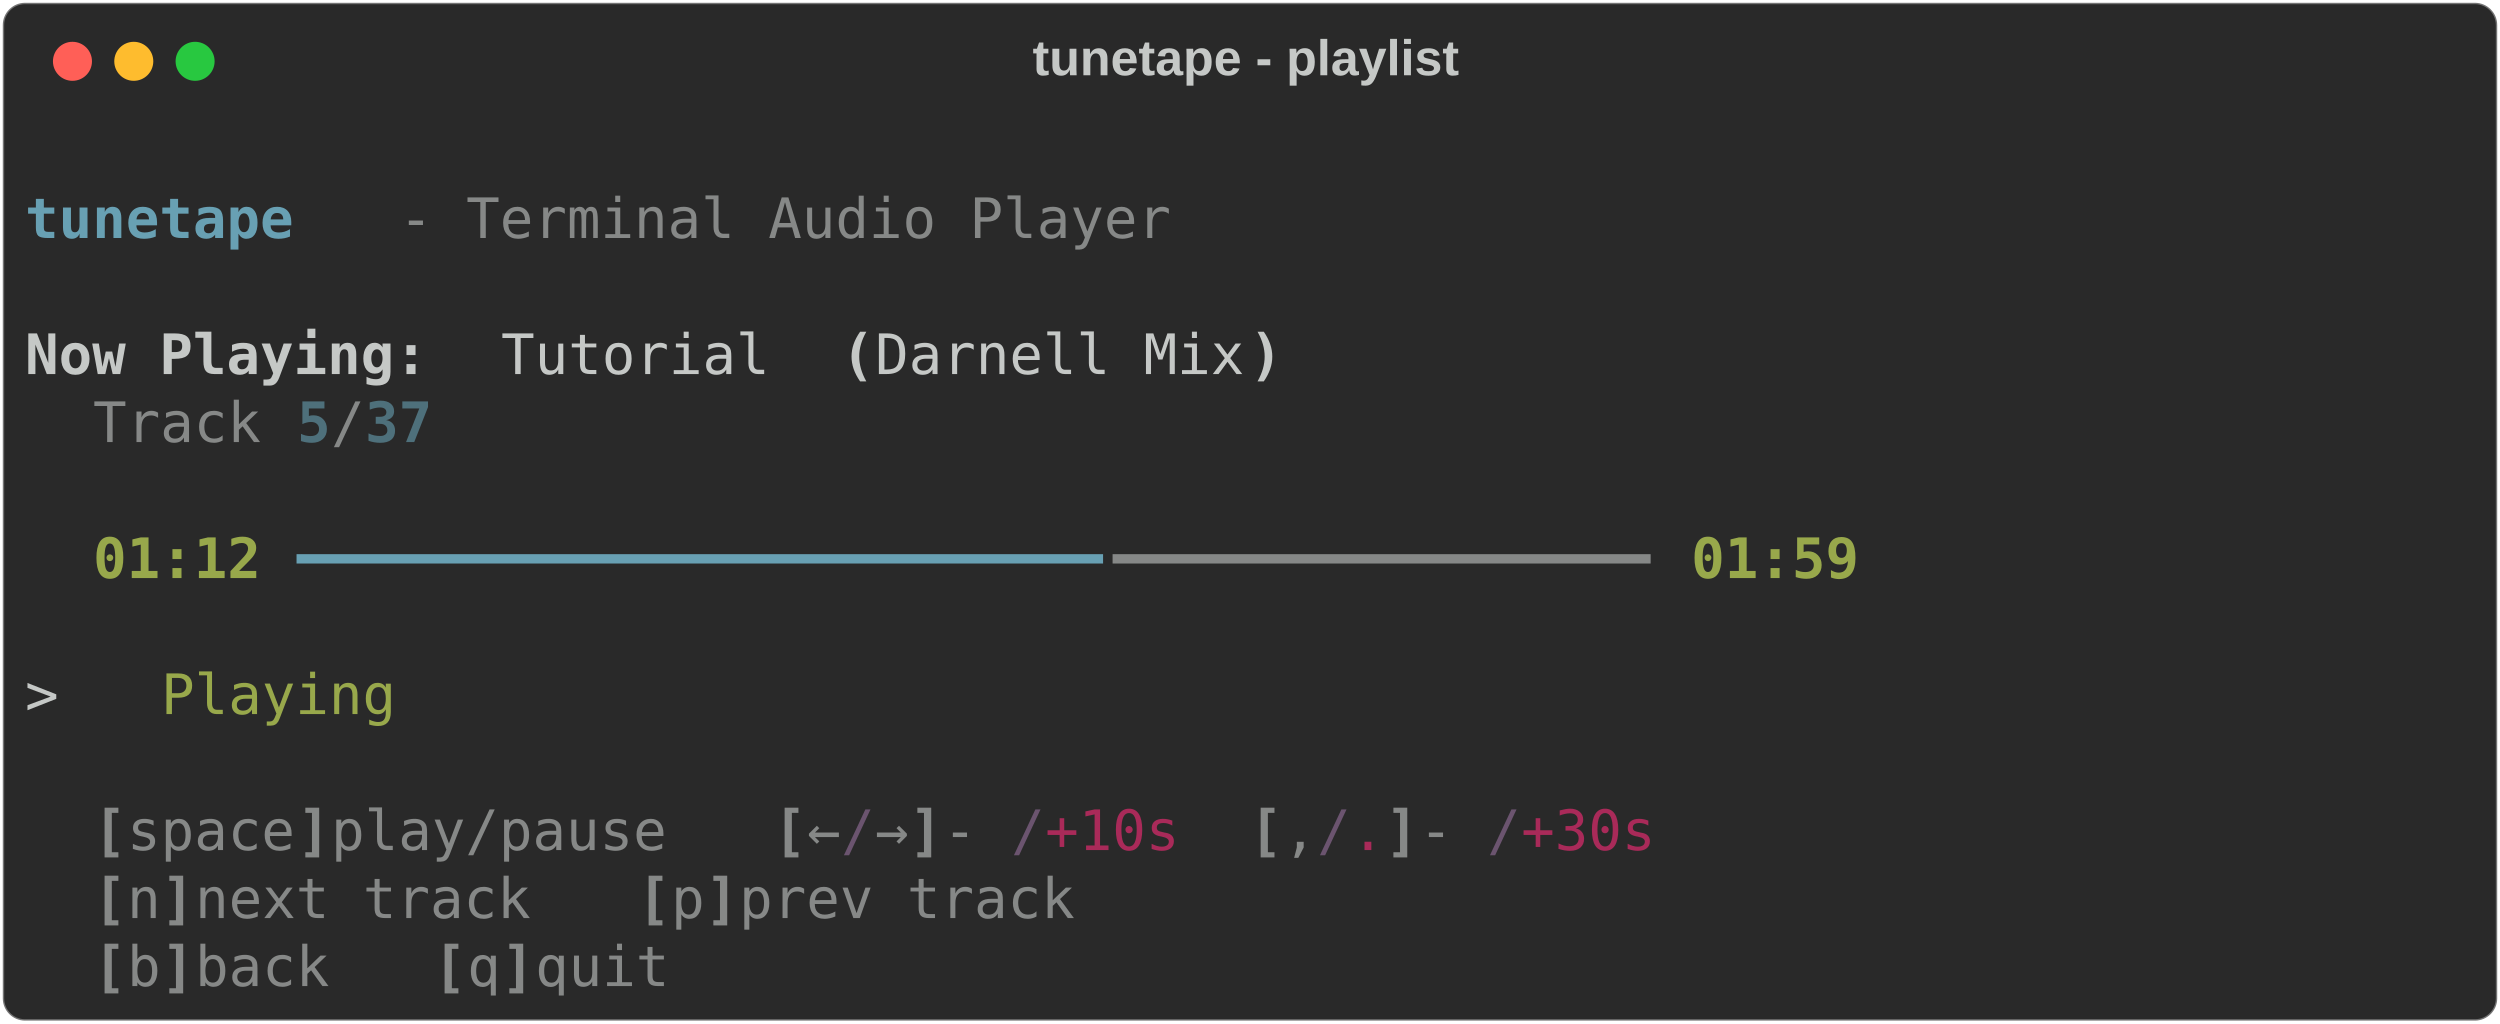
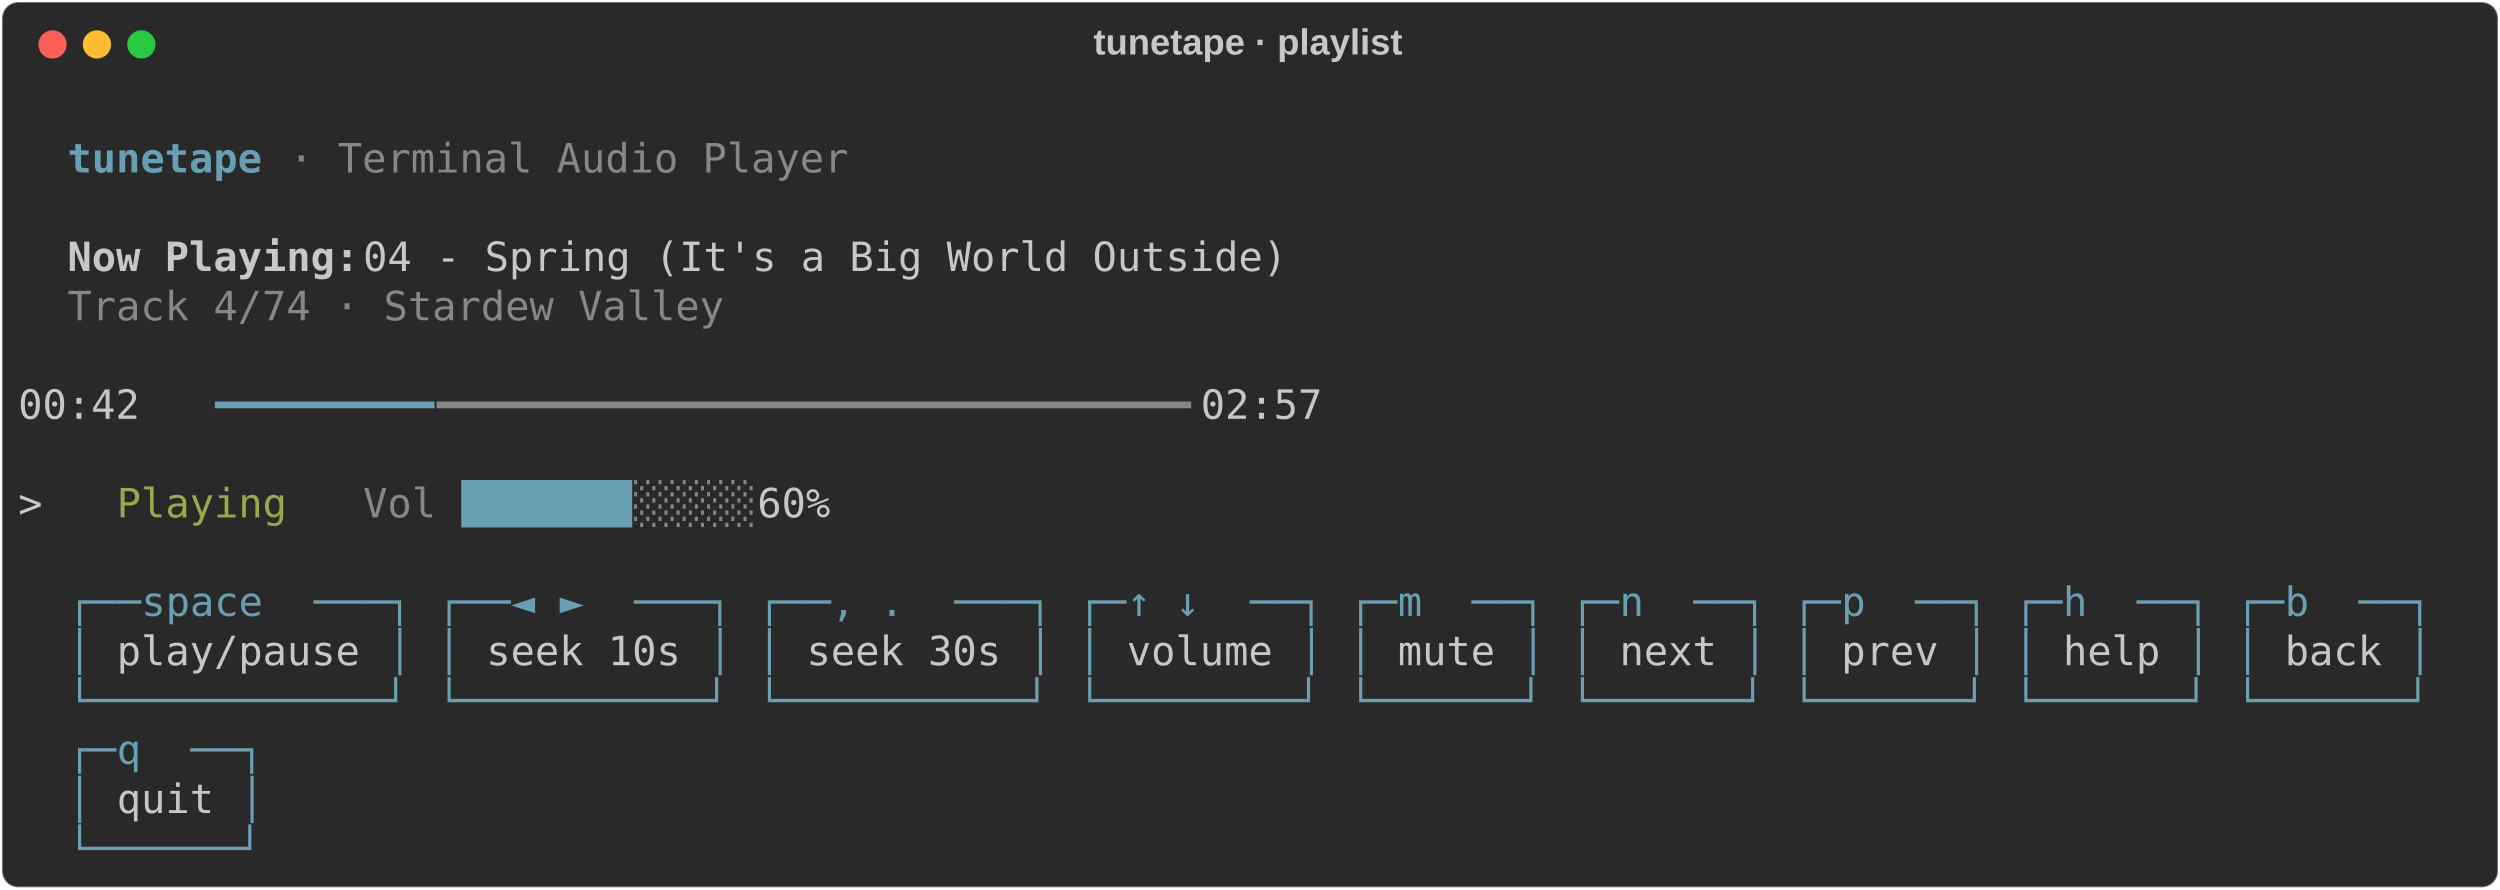
- <svg xmlns="http://www.w3.org/2000/svg" class="rich-terminal" viewBox="0 0 897 367.2">
+ <svg xmlns="http://www.w3.org/2000/svg" class="rich-terminal" viewBox="0 0 1238 440.4">
  <style>

    @font-face {
        font-family: "Fira Code";
        src: local("FiraCode-Regular"),
                url("https://cdnjs.cloudflare.com/ajax/libs/firacode/6.2.0/woff2/FiraCode-Regular.woff2") format("woff2"),
                url("https://cdnjs.cloudflare.com/ajax/libs/firacode/6.2.0/woff/FiraCode-Regular.woff") format("woff");
        font-style: normal;
        font-weight: 400;
    }
    @font-face {
        font-family: "Fira Code";
        src: local("FiraCode-Bold"),
                url("https://cdnjs.cloudflare.com/ajax/libs/firacode/6.2.0/woff2/FiraCode-Bold.woff2") format("woff2"),
                url("https://cdnjs.cloudflare.com/ajax/libs/firacode/6.2.0/woff/FiraCode-Bold.woff") format("woff");
        font-style: bold;
        font-weight: 700;
    }

-     .terminal-3829999589-matrix {
+     .terminal-628101176-matrix {
        font-family: Fira Code, monospace;
        font-size: 20px;
        line-height: 24.4px;
        font-variant-east-asian: full-width;
    }

-     .terminal-3829999589-title {
+     .terminal-628101176-title {
        font-size: 18px;
        font-weight: bold;
        font-family: arial;
    }

-     .terminal-3829999589-r1 { fill: #c5c8c6 }
- .terminal-3829999589-r2 { fill: #68a0b3;font-weight: bold }
- .terminal-3829999589-r3 { fill: #868887 }
- .terminal-3829999589-r4 { fill: #c5c8c6;font-weight: bold }
- .terminal-3829999589-r5 { fill: #4e707b;font-weight: bold }
- .terminal-3829999589-r6 { fill: #98a84b;font-weight: bold }
- .terminal-3829999589-r7 { fill: #68a0b3 }
- .terminal-3829999589-r8 { fill: #98a84b }
- .terminal-3829999589-r9 { fill: #868887;font-weight: bold }
- .terminal-3829999589-r10 { fill: #6b546f }
- .terminal-3829999589-r11 { fill: #a92a59 }
+     .terminal-628101176-r1 { fill: #c5c8c6 }
+ .terminal-628101176-r2 { fill: #68a0b3;font-weight: bold }
+ .terminal-628101176-r3 { fill: #868887 }
+ .terminal-628101176-r4 { fill: #c5c8c6;font-weight: bold }
+ .terminal-628101176-r5 { fill: #68a0b3 }
+ .terminal-628101176-r6 { fill: #98a84b }
    </style>
  <defs>
-     <clipPath id="terminal-3829999589-clip-terminal">
-       <rect x="0" y="0" width="877.4" height="316.2" />
-     </clipPath>
-     <clipPath id="terminal-3829999589-line-0">
-       <rect x="0" y="1.5" width="878.4" height="24.65" />
-     </clipPath>
-     <clipPath id="terminal-3829999589-line-1">
-       <rect x="0" y="25.9" width="878.4" height="24.65" />
-     </clipPath>
-     <clipPath id="terminal-3829999589-line-2">
-       <rect x="0" y="50.3" width="878.4" height="24.65" />
-     </clipPath>
-     <clipPath id="terminal-3829999589-line-3">
-       <rect x="0" y="74.7" width="878.4" height="24.65" />
-     </clipPath>
-     <clipPath id="terminal-3829999589-line-4">
-       <rect x="0" y="99.1" width="878.4" height="24.65" />
-     </clipPath>
-     <clipPath id="terminal-3829999589-line-5">
-       <rect x="0" y="123.5" width="878.4" height="24.65" />
-     </clipPath>
-     <clipPath id="terminal-3829999589-line-6">
-       <rect x="0" y="147.9" width="878.4" height="24.65" />
-     </clipPath>
-     <clipPath id="terminal-3829999589-line-7">
-       <rect x="0" y="172.3" width="878.4" height="24.65" />
-     </clipPath>
-     <clipPath id="terminal-3829999589-line-8">
-       <rect x="0" y="196.7" width="878.4" height="24.65" />
-     </clipPath>
-     <clipPath id="terminal-3829999589-line-9">
-       <rect x="0" y="221.1" width="878.4" height="24.65" />
-     </clipPath>
-     <clipPath id="terminal-3829999589-line-10">
-       <rect x="0" y="245.5" width="878.4" height="24.65" />
-     </clipPath>
-     <clipPath id="terminal-3829999589-line-11">
-       <rect x="0" y="269.9" width="878.4" height="24.65" />
+     <clipPath id="terminal-628101176-clip-terminal">
+       <rect x="0" y="0" width="1219.0" height="389.4" />
+     </clipPath>
+     <clipPath id="terminal-628101176-line-0">
+       <rect x="0" y="1.5" width="1220" height="24.65" />
+     </clipPath>
+     <clipPath id="terminal-628101176-line-1">
+       <rect x="0" y="25.9" width="1220" height="24.65" />
+     </clipPath>
+     <clipPath id="terminal-628101176-line-2">
+       <rect x="0" y="50.3" width="1220" height="24.65" />
+     </clipPath>
+     <clipPath id="terminal-628101176-line-3">
+       <rect x="0" y="74.7" width="1220" height="24.65" />
+     </clipPath>
+     <clipPath id="terminal-628101176-line-4">
+       <rect x="0" y="99.1" width="1220" height="24.65" />
+     </clipPath>
+     <clipPath id="terminal-628101176-line-5">
+       <rect x="0" y="123.5" width="1220" height="24.65" />
+     </clipPath>
+     <clipPath id="terminal-628101176-line-6">
+       <rect x="0" y="147.9" width="1220" height="24.65" />
+     </clipPath>
+     <clipPath id="terminal-628101176-line-7">
+       <rect x="0" y="172.3" width="1220" height="24.65" />
+     </clipPath>
+     <clipPath id="terminal-628101176-line-8">
+       <rect x="0" y="196.7" width="1220" height="24.65" />
+     </clipPath>
+     <clipPath id="terminal-628101176-line-9">
+       <rect x="0" y="221.1" width="1220" height="24.65" />
+     </clipPath>
+     <clipPath id="terminal-628101176-line-10">
+       <rect x="0" y="245.5" width="1220" height="24.65" />
+     </clipPath>
+     <clipPath id="terminal-628101176-line-11">
+       <rect x="0" y="269.9" width="1220" height="24.65" />
+     </clipPath>
+     <clipPath id="terminal-628101176-line-12">
+       <rect x="0" y="294.3" width="1220" height="24.65" />
+     </clipPath>
+     <clipPath id="terminal-628101176-line-13">
+       <rect x="0" y="318.7" width="1220" height="24.65" />
+     </clipPath>
+     <clipPath id="terminal-628101176-line-14">
+       <rect x="0" y="343.1" width="1220" height="24.65" />
    </clipPath>
  </defs>
-   <rect fill="#292929" stroke="rgba(255,255,255,0.35)" stroke-width="1" x="1" y="1" width="895" height="365.2" rx="8" />
-   <text class="terminal-3829999589-title" fill="#c5c8c6" text-anchor="middle" x="447" y="27">tunetape - playlist</text>
+   <rect fill="#292929" stroke="rgba(255,255,255,0.35)" stroke-width="1" x="1" y="1" width="1236" height="438.4" rx="8" />
+   <text class="terminal-628101176-title" fill="#c5c8c6" text-anchor="middle" x="618" y="27">tunetape · playlist</text>
  <g transform="translate(26,22)">
    <circle cx="0" cy="0" r="7" fill="#ff5f57" />
    <circle cx="22" cy="0" r="7" fill="#febc2e" />
    <circle cx="44" cy="0" r="7" fill="#28c840" />
  </g>
-   <g transform="translate(9, 41)" clip-path="url(#terminal-3829999589-clip-terminal)">
-     <g class="terminal-3829999589-matrix">
-       <text class="terminal-3829999589-r1" x="878.4" y="20" textLength="12.2" clip-path="url(#terminal-3829999589-line-0)">
- </text>
-       <text class="terminal-3829999589-r2" x="0" y="44.4" textLength="122" clip-path="url(#terminal-3829999589-line-1)">  tunetape</text>
-       <text class="terminal-3829999589-r3" x="134.2" y="44.4" textLength="280.6" clip-path="url(#terminal-3829999589-line-1)">- Terminal Audio Player</text>
-       <text class="terminal-3829999589-r1" x="878.4" y="44.4" textLength="12.2" clip-path="url(#terminal-3829999589-line-1)">
- </text>
-       <text class="terminal-3829999589-r1" x="878.4" y="68.8" textLength="12.2" clip-path="url(#terminal-3829999589-line-2)">
- </text>
-       <text class="terminal-3829999589-r4" x="0" y="93.2" textLength="170.8" clip-path="url(#terminal-3829999589-line-3)">  Now Playing:</text>
-       <text class="terminal-3829999589-r1" x="170.8" y="93.2" textLength="122" clip-path="url(#terminal-3829999589-line-3)"> Tutorial </text>
-       <text class="terminal-3829999589-r4" x="292.8" y="93.2" textLength="12.2" clip-path="url(#terminal-3829999589-line-3)">(</text>
-       <text class="terminal-3829999589-r1" x="305" y="93.2" textLength="134.2" clip-path="url(#terminal-3829999589-line-3)">Darnell Mix</text>
-       <text class="terminal-3829999589-r4" x="439.2" y="93.2" textLength="12.2" clip-path="url(#terminal-3829999589-line-3)">)</text>
-       <text class="terminal-3829999589-r1" x="878.4" y="93.2" textLength="12.2" clip-path="url(#terminal-3829999589-line-3)">
- </text>
-       <text class="terminal-3829999589-r3" x="24.4" y="117.6" textLength="73.2" clip-path="url(#terminal-3829999589-line-4)">Track </text>
-       <text class="terminal-3829999589-r5" x="97.6" y="117.6" textLength="12.2" clip-path="url(#terminal-3829999589-line-4)">5</text>
-       <text class="terminal-3829999589-r3" x="109.8" y="117.6" textLength="12.2" clip-path="url(#terminal-3829999589-line-4)">/</text>
-       <text class="terminal-3829999589-r5" x="122" y="117.6" textLength="24.4" clip-path="url(#terminal-3829999589-line-4)">37</text>
-       <text class="terminal-3829999589-r1" x="878.4" y="117.6" textLength="12.2" clip-path="url(#terminal-3829999589-line-4)">
- </text>
-       <text class="terminal-3829999589-r1" x="878.4" y="142" textLength="12.2" clip-path="url(#terminal-3829999589-line-5)">
- </text>
-       <text class="terminal-3829999589-r6" x="24.4" y="166.4" textLength="61" clip-path="url(#terminal-3829999589-line-6)">01:12</text>
-       <text class="terminal-3829999589-r7" x="97.6" y="166.4" textLength="292.8" clip-path="url(#terminal-3829999589-line-6)">━━━━━━━━━━━━━━━━━━━━━━━━</text>
-       <text class="terminal-3829999589-r3" x="390.4" y="166.4" textLength="195.2" clip-path="url(#terminal-3829999589-line-6)">━━━━━━━━━━━━━━━━</text>
-       <text class="terminal-3829999589-r6" x="597.8" y="166.4" textLength="61" clip-path="url(#terminal-3829999589-line-6)">01:59</text>
-       <text class="terminal-3829999589-r1" x="878.4" y="166.4" textLength="12.2" clip-path="url(#terminal-3829999589-line-6)">
- </text>
-       <text class="terminal-3829999589-r1" x="878.4" y="190.8" textLength="12.2" clip-path="url(#terminal-3829999589-line-7)">
- </text>
-       <text class="terminal-3829999589-r1" x="0" y="215.2" textLength="48.8" clip-path="url(#terminal-3829999589-line-8)">  &gt; </text>
-       <text class="terminal-3829999589-r8" x="48.8" y="215.2" textLength="85.4" clip-path="url(#terminal-3829999589-line-8)">Playing</text>
-       <text class="terminal-3829999589-r1" x="878.4" y="215.2" textLength="12.2" clip-path="url(#terminal-3829999589-line-8)">
- </text>
-       <text class="terminal-3829999589-r1" x="878.4" y="239.6" textLength="12.2" clip-path="url(#terminal-3829999589-line-9)">
- </text>
-       <text class="terminal-3829999589-r9" x="24.4" y="264" textLength="12.2" clip-path="url(#terminal-3829999589-line-10)">[</text>
-       <text class="terminal-3829999589-r3" x="36.6" y="264" textLength="61" clip-path="url(#terminal-3829999589-line-10)">space</text>
-       <text class="terminal-3829999589-r9" x="97.6" y="264" textLength="12.2" clip-path="url(#terminal-3829999589-line-10)">]</text>
-       <text class="terminal-3829999589-r3" x="109.8" y="264" textLength="158.6" clip-path="url(#terminal-3829999589-line-10)"> play/pause  </text>
-       <text class="terminal-3829999589-r9" x="268.4" y="264" textLength="12.2" clip-path="url(#terminal-3829999589-line-10)">[</text>
-       <text class="terminal-3829999589-r3" x="280.6" y="264" textLength="12.2" clip-path="url(#terminal-3829999589-line-10)">←</text>
-       <text class="terminal-3829999589-r10" x="292.8" y="264" textLength="12.2" clip-path="url(#terminal-3829999589-line-10)">/</text>
-       <text class="terminal-3829999589-r3" x="305" y="264" textLength="12.2" clip-path="url(#terminal-3829999589-line-10)">→</text>
-       <text class="terminal-3829999589-r9" x="317.2" y="264" textLength="12.2" clip-path="url(#terminal-3829999589-line-10)">]</text>
-       <text class="terminal-3829999589-r3" x="329.4" y="264" textLength="24.4" clip-path="url(#terminal-3829999589-line-10)"> -</text>
-       <text class="terminal-3829999589-r10" x="353.8" y="264" textLength="12.2" clip-path="url(#terminal-3829999589-line-10)">/</text>
-       <text class="terminal-3829999589-r11" x="366" y="264" textLength="48.8" clip-path="url(#terminal-3829999589-line-10)">+10s</text>
-       <text class="terminal-3829999589-r9" x="439.2" y="264" textLength="12.2" clip-path="url(#terminal-3829999589-line-10)">[</text>
-       <text class="terminal-3829999589-r3" x="451.4" y="264" textLength="12.2" clip-path="url(#terminal-3829999589-line-10)">,</text>
-       <text class="terminal-3829999589-r10" x="463.6" y="264" textLength="12.2" clip-path="url(#terminal-3829999589-line-10)">/</text>
-       <text class="terminal-3829999589-r11" x="475.8" y="264" textLength="12.2" clip-path="url(#terminal-3829999589-line-10)">.</text>
-       <text class="terminal-3829999589-r9" x="488" y="264" textLength="12.2" clip-path="url(#terminal-3829999589-line-10)">]</text>
-       <text class="terminal-3829999589-r3" x="500.2" y="264" textLength="24.4" clip-path="url(#terminal-3829999589-line-10)"> -</text>
-       <text class="terminal-3829999589-r10" x="524.6" y="264" textLength="12.2" clip-path="url(#terminal-3829999589-line-10)">/</text>
-       <text class="terminal-3829999589-r11" x="536.8" y="264" textLength="48.8" clip-path="url(#terminal-3829999589-line-10)">+30s</text>
-       <text class="terminal-3829999589-r1" x="878.4" y="264" textLength="12.2" clip-path="url(#terminal-3829999589-line-10)">
- </text>
-       <text class="terminal-3829999589-r9" x="24.4" y="288.4" textLength="12.2" clip-path="url(#terminal-3829999589-line-11)">[</text>
-       <text class="terminal-3829999589-r3" x="36.6" y="288.4" textLength="12.2" clip-path="url(#terminal-3829999589-line-11)">n</text>
-       <text class="terminal-3829999589-r9" x="48.8" y="288.4" textLength="12.2" clip-path="url(#terminal-3829999589-line-11)">]</text>
-       <text class="terminal-3829999589-r3" x="61" y="288.4" textLength="158.6" clip-path="url(#terminal-3829999589-line-11)"> next track  </text>
-       <text class="terminal-3829999589-r9" x="219.6" y="288.4" textLength="12.2" clip-path="url(#terminal-3829999589-line-11)">[</text>
-       <text class="terminal-3829999589-r3" x="231.8" y="288.4" textLength="12.2" clip-path="url(#terminal-3829999589-line-11)">p</text>
-       <text class="terminal-3829999589-r9" x="244" y="288.4" textLength="12.2" clip-path="url(#terminal-3829999589-line-11)">]</text>
-       <text class="terminal-3829999589-r3" x="256.2" y="288.4" textLength="134.2" clip-path="url(#terminal-3829999589-line-11)"> prev track</text>
-       <text class="terminal-3829999589-r1" x="878.4" y="288.4" textLength="12.2" clip-path="url(#terminal-3829999589-line-11)">
- </text>
-       <text class="terminal-3829999589-r9" x="24.4" y="312.8" textLength="12.2" clip-path="url(#terminal-3829999589-line-12)">[</text>
-       <text class="terminal-3829999589-r3" x="36.6" y="312.8" textLength="12.2" clip-path="url(#terminal-3829999589-line-12)">b</text>
-       <text class="terminal-3829999589-r9" x="48.8" y="312.8" textLength="12.2" clip-path="url(#terminal-3829999589-line-12)">]</text>
-       <text class="terminal-3829999589-r3" x="61" y="312.8" textLength="85.4" clip-path="url(#terminal-3829999589-line-12)"> back  </text>
-       <text class="terminal-3829999589-r9" x="146.4" y="312.8" textLength="12.2" clip-path="url(#terminal-3829999589-line-12)">[</text>
-       <text class="terminal-3829999589-r3" x="158.6" y="312.8" textLength="12.2" clip-path="url(#terminal-3829999589-line-12)">q</text>
-       <text class="terminal-3829999589-r9" x="170.8" y="312.8" textLength="12.2" clip-path="url(#terminal-3829999589-line-12)">]</text>
-       <text class="terminal-3829999589-r3" x="183" y="312.8" textLength="61" clip-path="url(#terminal-3829999589-line-12)"> quit</text>
-       <text class="terminal-3829999589-r1" x="878.4" y="312.8" textLength="12.2" clip-path="url(#terminal-3829999589-line-12)">
+   <g transform="translate(9, 41)" clip-path="url(#terminal-628101176-clip-terminal)">
+     <g class="terminal-628101176-matrix">
+       <text class="terminal-628101176-r1" x="1220" y="20" textLength="12.2" clip-path="url(#terminal-628101176-line-0)">
+ </text>
+       <text class="terminal-628101176-r2" x="24.4" y="44.4" textLength="97.6" clip-path="url(#terminal-628101176-line-1)">tunetape</text>
+       <text class="terminal-628101176-r3" x="134.2" y="44.4" textLength="280.6" clip-path="url(#terminal-628101176-line-1)">· Terminal Audio Player</text>
+       <text class="terminal-628101176-r1" x="1220" y="44.4" textLength="12.2" clip-path="url(#terminal-628101176-line-1)">
+ </text>
+       <text class="terminal-628101176-r1" x="1220" y="68.8" textLength="12.2" clip-path="url(#terminal-628101176-line-2)">
+ </text>
+       <text class="terminal-628101176-r4" x="24.4" y="93.2" textLength="146.4" clip-path="url(#terminal-628101176-line-3)">Now Playing:</text>
+       <text class="terminal-628101176-r1" x="170.8" y="93.2" textLength="475.8" clip-path="url(#terminal-628101176-line-3)"> 04 - Spring (It's a Big World Outside)</text>
+       <text class="terminal-628101176-r1" x="1220" y="93.2" textLength="12.2" clip-path="url(#terminal-628101176-line-3)">
+ </text>
+       <text class="terminal-628101176-r3" x="24.4" y="117.6" textLength="329.4" clip-path="url(#terminal-628101176-line-4)">Track 4/74 · Stardew Valley</text>
+       <text class="terminal-628101176-r1" x="1220" y="117.6" textLength="12.2" clip-path="url(#terminal-628101176-line-4)">
+ </text>
+       <text class="terminal-628101176-r1" x="1220" y="142" textLength="12.2" clip-path="url(#terminal-628101176-line-5)">
+ </text>
+       <text class="terminal-628101176-r1" x="0" y="166.4" textLength="97.6" clip-path="url(#terminal-628101176-line-6)">  00:42 </text>
+       <text class="terminal-628101176-r5" x="97.6" y="166.4" textLength="109.8" clip-path="url(#terminal-628101176-line-6)">━━━━━━━━━</text>
+       <text class="terminal-628101176-r3" x="207.4" y="166.4" textLength="378.2" clip-path="url(#terminal-628101176-line-6)">━━━━━━━━━━━━━━━━━━━━━━━━━━━━━━━</text>
+       <text class="terminal-628101176-r1" x="585.6" y="166.4" textLength="73.2" clip-path="url(#terminal-628101176-line-6)"> 02:57</text>
+       <text class="terminal-628101176-r1" x="1220" y="166.4" textLength="12.2" clip-path="url(#terminal-628101176-line-6)">
+ </text>
+       <text class="terminal-628101176-r1" x="1220" y="190.8" textLength="12.2" clip-path="url(#terminal-628101176-line-7)">
+ </text>
+       <text class="terminal-628101176-r1" x="0" y="215.2" textLength="48.8" clip-path="url(#terminal-628101176-line-8)">  &gt; </text>
+       <text class="terminal-628101176-r6" x="48.8" y="215.2" textLength="85.4" clip-path="url(#terminal-628101176-line-8)">Playing</text>
+       <text class="terminal-628101176-r3" x="170.8" y="215.2" textLength="36.6" clip-path="url(#terminal-628101176-line-8)">Vol</text>
+       <text class="terminal-628101176-r5" x="219.6" y="215.2" textLength="85.4" clip-path="url(#terminal-628101176-line-8)">███████</text>
+       <text class="terminal-628101176-r3" x="305" y="215.2" textLength="61" clip-path="url(#terminal-628101176-line-8)">░░░░░</text>
+       <text class="terminal-628101176-r1" x="366" y="215.2" textLength="48.8" clip-path="url(#terminal-628101176-line-8)"> 60%</text>
+       <text class="terminal-628101176-r1" x="1220" y="215.2" textLength="12.2" clip-path="url(#terminal-628101176-line-8)">
+ </text>
+       <text class="terminal-628101176-r1" x="1220" y="239.6" textLength="12.2" clip-path="url(#terminal-628101176-line-9)">
+ </text>
+       <text class="terminal-628101176-r5" x="24.4" y="264" textLength="24.4" clip-path="url(#terminal-628101176-line-10)">┌─</text>
+       <text class="terminal-628101176-r5" x="48.8" y="264" textLength="12.2" clip-path="url(#terminal-628101176-line-10)">─</text>
+       <text class="terminal-628101176-r5" x="61" y="264" textLength="85.4" clip-path="url(#terminal-628101176-line-10)"> space </text>
+       <text class="terminal-628101176-r5" x="146.4" y="264" textLength="24.4" clip-path="url(#terminal-628101176-line-10)">──</text>
+       <text class="terminal-628101176-r5" x="170.8" y="264" textLength="24.4" clip-path="url(#terminal-628101176-line-10)">─┐</text>
+       <text class="terminal-628101176-r5" x="207.4" y="264" textLength="24.4" clip-path="url(#terminal-628101176-line-10)">┌─</text>
+       <text class="terminal-628101176-r5" x="231.8" y="264" textLength="12.2" clip-path="url(#terminal-628101176-line-10)">─</text>
+       <text class="terminal-628101176-r5" x="244" y="264" textLength="61" clip-path="url(#terminal-628101176-line-10)"> ◄ ► </text>
+       <text class="terminal-628101176-r5" x="305" y="264" textLength="24.4" clip-path="url(#terminal-628101176-line-10)">──</text>
+       <text class="terminal-628101176-r5" x="329.4" y="264" textLength="24.4" clip-path="url(#terminal-628101176-line-10)">─┐</text>
+       <text class="terminal-628101176-r5" x="366" y="264" textLength="24.4" clip-path="url(#terminal-628101176-line-10)">┌─</text>
+       <text class="terminal-628101176-r5" x="390.4" y="264" textLength="12.2" clip-path="url(#terminal-628101176-line-10)">─</text>
+       <text class="terminal-628101176-r5" x="402.6" y="264" textLength="61" clip-path="url(#terminal-628101176-line-10)"> , . </text>
+       <text class="terminal-628101176-r5" x="463.6" y="264" textLength="24.4" clip-path="url(#terminal-628101176-line-10)">──</text>
+       <text class="terminal-628101176-r5" x="488" y="264" textLength="24.4" clip-path="url(#terminal-628101176-line-10)">─┐</text>
+       <text class="terminal-628101176-r5" x="524.6" y="264" textLength="24.4" clip-path="url(#terminal-628101176-line-10)">┌─</text>
+       <text class="terminal-628101176-r5" x="549" y="264" textLength="61" clip-path="url(#terminal-628101176-line-10)"> ↑ ↓ </text>
+       <text class="terminal-628101176-r5" x="610" y="264" textLength="12.2" clip-path="url(#terminal-628101176-line-10)">─</text>
+       <text class="terminal-628101176-r5" x="622.2" y="264" textLength="24.4" clip-path="url(#terminal-628101176-line-10)">─┐</text>
+       <text class="terminal-628101176-r5" x="658.8" y="264" textLength="24.4" clip-path="url(#terminal-628101176-line-10)">┌─</text>
+       <text class="terminal-628101176-r5" x="683.2" y="264" textLength="36.6" clip-path="url(#terminal-628101176-line-10)"> m </text>
+       <text class="terminal-628101176-r5" x="719.8" y="264" textLength="12.2" clip-path="url(#terminal-628101176-line-10)">─</text>
+       <text class="terminal-628101176-r5" x="732" y="264" textLength="24.4" clip-path="url(#terminal-628101176-line-10)">─┐</text>
+       <text class="terminal-628101176-r5" x="768.6" y="264" textLength="24.4" clip-path="url(#terminal-628101176-line-10)">┌─</text>
+       <text class="terminal-628101176-r5" x="793" y="264" textLength="36.6" clip-path="url(#terminal-628101176-line-10)"> n </text>
+       <text class="terminal-628101176-r5" x="829.6" y="264" textLength="12.2" clip-path="url(#terminal-628101176-line-10)">─</text>
+       <text class="terminal-628101176-r5" x="841.8" y="264" textLength="24.4" clip-path="url(#terminal-628101176-line-10)">─┐</text>
+       <text class="terminal-628101176-r5" x="878.4" y="264" textLength="24.4" clip-path="url(#terminal-628101176-line-10)">┌─</text>
+       <text class="terminal-628101176-r5" x="902.8" y="264" textLength="36.6" clip-path="url(#terminal-628101176-line-10)"> p </text>
+       <text class="terminal-628101176-r5" x="939.4" y="264" textLength="12.2" clip-path="url(#terminal-628101176-line-10)">─</text>
+       <text class="terminal-628101176-r5" x="951.6" y="264" textLength="24.4" clip-path="url(#terminal-628101176-line-10)">─┐</text>
+       <text class="terminal-628101176-r5" x="988.2" y="264" textLength="24.4" clip-path="url(#terminal-628101176-line-10)">┌─</text>
+       <text class="terminal-628101176-r5" x="1012.6" y="264" textLength="36.6" clip-path="url(#terminal-628101176-line-10)"> h </text>
+       <text class="terminal-628101176-r5" x="1049.2" y="264" textLength="12.2" clip-path="url(#terminal-628101176-line-10)">─</text>
+       <text class="terminal-628101176-r5" x="1061.4" y="264" textLength="24.4" clip-path="url(#terminal-628101176-line-10)">─┐</text>
+       <text class="terminal-628101176-r5" x="1098" y="264" textLength="24.4" clip-path="url(#terminal-628101176-line-10)">┌─</text>
+       <text class="terminal-628101176-r5" x="1122.4" y="264" textLength="36.6" clip-path="url(#terminal-628101176-line-10)"> b </text>
+       <text class="terminal-628101176-r5" x="1159" y="264" textLength="12.2" clip-path="url(#terminal-628101176-line-10)">─</text>
+       <text class="terminal-628101176-r5" x="1171.2" y="264" textLength="24.4" clip-path="url(#terminal-628101176-line-10)">─┐</text>
+       <text class="terminal-628101176-r1" x="1220" y="264" textLength="12.2" clip-path="url(#terminal-628101176-line-10)">
+ </text>
+       <text class="terminal-628101176-r5" x="24.4" y="288.4" textLength="12.2" clip-path="url(#terminal-628101176-line-11)">│</text>
+       <text class="terminal-628101176-r1" x="48.8" y="288.4" textLength="122" clip-path="url(#terminal-628101176-line-11)">play/pause</text>
+       <text class="terminal-628101176-r5" x="183" y="288.4" textLength="12.2" clip-path="url(#terminal-628101176-line-11)">│</text>
+       <text class="terminal-628101176-r5" x="207.4" y="288.4" textLength="12.2" clip-path="url(#terminal-628101176-line-11)">│</text>
+       <text class="terminal-628101176-r1" x="231.8" y="288.4" textLength="97.6" clip-path="url(#terminal-628101176-line-11)">seek 10s</text>
+       <text class="terminal-628101176-r5" x="341.6" y="288.4" textLength="12.2" clip-path="url(#terminal-628101176-line-11)">│</text>
+       <text class="terminal-628101176-r5" x="366" y="288.4" textLength="12.2" clip-path="url(#terminal-628101176-line-11)">│</text>
+       <text class="terminal-628101176-r1" x="390.4" y="288.4" textLength="97.6" clip-path="url(#terminal-628101176-line-11)">seek 30s</text>
+       <text class="terminal-628101176-r5" x="500.2" y="288.4" textLength="12.2" clip-path="url(#terminal-628101176-line-11)">│</text>
+       <text class="terminal-628101176-r5" x="524.6" y="288.4" textLength="12.2" clip-path="url(#terminal-628101176-line-11)">│</text>
+       <text class="terminal-628101176-r1" x="549" y="288.4" textLength="73.2" clip-path="url(#terminal-628101176-line-11)">volume</text>
+       <text class="terminal-628101176-r5" x="634.4" y="288.4" textLength="12.2" clip-path="url(#terminal-628101176-line-11)">│</text>
+       <text class="terminal-628101176-r5" x="658.8" y="288.4" textLength="12.2" clip-path="url(#terminal-628101176-line-11)">│</text>
+       <text class="terminal-628101176-r1" x="683.2" y="288.4" textLength="48.8" clip-path="url(#terminal-628101176-line-11)">mute</text>
+       <text class="terminal-628101176-r5" x="744.2" y="288.4" textLength="12.2" clip-path="url(#terminal-628101176-line-11)">│</text>
+       <text class="terminal-628101176-r5" x="768.6" y="288.4" textLength="12.2" clip-path="url(#terminal-628101176-line-11)">│</text>
+       <text class="terminal-628101176-r1" x="793" y="288.4" textLength="48.8" clip-path="url(#terminal-628101176-line-11)">next</text>
+       <text class="terminal-628101176-r5" x="854" y="288.4" textLength="12.2" clip-path="url(#terminal-628101176-line-11)">│</text>
+       <text class="terminal-628101176-r5" x="878.4" y="288.4" textLength="12.2" clip-path="url(#terminal-628101176-line-11)">│</text>
+       <text class="terminal-628101176-r1" x="902.8" y="288.4" textLength="48.8" clip-path="url(#terminal-628101176-line-11)">prev</text>
+       <text class="terminal-628101176-r5" x="963.8" y="288.4" textLength="12.2" clip-path="url(#terminal-628101176-line-11)">│</text>
+       <text class="terminal-628101176-r5" x="988.2" y="288.4" textLength="12.2" clip-path="url(#terminal-628101176-line-11)">│</text>
+       <text class="terminal-628101176-r1" x="1012.6" y="288.4" textLength="48.8" clip-path="url(#terminal-628101176-line-11)">help</text>
+       <text class="terminal-628101176-r5" x="1073.6" y="288.4" textLength="12.2" clip-path="url(#terminal-628101176-line-11)">│</text>
+       <text class="terminal-628101176-r5" x="1098" y="288.4" textLength="12.2" clip-path="url(#terminal-628101176-line-11)">│</text>
+       <text class="terminal-628101176-r1" x="1122.4" y="288.4" textLength="48.8" clip-path="url(#terminal-628101176-line-11)">back</text>
+       <text class="terminal-628101176-r5" x="1183.4" y="288.4" textLength="12.2" clip-path="url(#terminal-628101176-line-11)">│</text>
+       <text class="terminal-628101176-r1" x="1220" y="288.4" textLength="12.2" clip-path="url(#terminal-628101176-line-11)">
+ </text>
+       <text class="terminal-628101176-r5" x="24.4" y="312.8" textLength="170.8" clip-path="url(#terminal-628101176-line-12)">└────────────┘</text>
+       <text class="terminal-628101176-r5" x="207.4" y="312.8" textLength="146.4" clip-path="url(#terminal-628101176-line-12)">└──────────┘</text>
+       <text class="terminal-628101176-r5" x="366" y="312.8" textLength="146.4" clip-path="url(#terminal-628101176-line-12)">└──────────┘</text>
+       <text class="terminal-628101176-r5" x="524.6" y="312.8" textLength="122" clip-path="url(#terminal-628101176-line-12)">└────────┘</text>
+       <text class="terminal-628101176-r5" x="658.8" y="312.8" textLength="97.6" clip-path="url(#terminal-628101176-line-12)">└──────┘</text>
+       <text class="terminal-628101176-r5" x="768.6" y="312.8" textLength="97.6" clip-path="url(#terminal-628101176-line-12)">└──────┘</text>
+       <text class="terminal-628101176-r5" x="878.4" y="312.8" textLength="97.6" clip-path="url(#terminal-628101176-line-12)">└──────┘</text>
+       <text class="terminal-628101176-r5" x="988.2" y="312.8" textLength="97.6" clip-path="url(#terminal-628101176-line-12)">└──────┘</text>
+       <text class="terminal-628101176-r5" x="1098" y="312.8" textLength="97.6" clip-path="url(#terminal-628101176-line-12)">└──────┘</text>
+       <text class="terminal-628101176-r1" x="1220" y="312.8" textLength="12.2" clip-path="url(#terminal-628101176-line-12)">
+ </text>
+       <text class="terminal-628101176-r5" x="24.4" y="337.2" textLength="24.4" clip-path="url(#terminal-628101176-line-13)">┌─</text>
+       <text class="terminal-628101176-r5" x="48.8" y="337.2" textLength="36.6" clip-path="url(#terminal-628101176-line-13)"> q </text>
+       <text class="terminal-628101176-r5" x="85.4" y="337.2" textLength="12.2" clip-path="url(#terminal-628101176-line-13)">─</text>
+       <text class="terminal-628101176-r5" x="97.6" y="337.2" textLength="24.4" clip-path="url(#terminal-628101176-line-13)">─┐</text>
+       <text class="terminal-628101176-r1" x="1220" y="337.2" textLength="12.2" clip-path="url(#terminal-628101176-line-13)">
+ </text>
+       <text class="terminal-628101176-r5" x="24.4" y="361.6" textLength="12.2" clip-path="url(#terminal-628101176-line-14)">│</text>
+       <text class="terminal-628101176-r1" x="48.8" y="361.6" textLength="48.8" clip-path="url(#terminal-628101176-line-14)">quit</text>
+       <text class="terminal-628101176-r5" x="109.8" y="361.6" textLength="12.2" clip-path="url(#terminal-628101176-line-14)">│</text>
+       <text class="terminal-628101176-r1" x="1220" y="361.6" textLength="12.2" clip-path="url(#terminal-628101176-line-14)">
+ </text>
+       <text class="terminal-628101176-r5" x="24.4" y="386" textLength="97.6" clip-path="url(#terminal-628101176-line-15)">└──────┘</text>
+       <text class="terminal-628101176-r1" x="1220" y="386" textLength="12.2" clip-path="url(#terminal-628101176-line-15)">
</text>
    </g>
  </g>
</svg>
